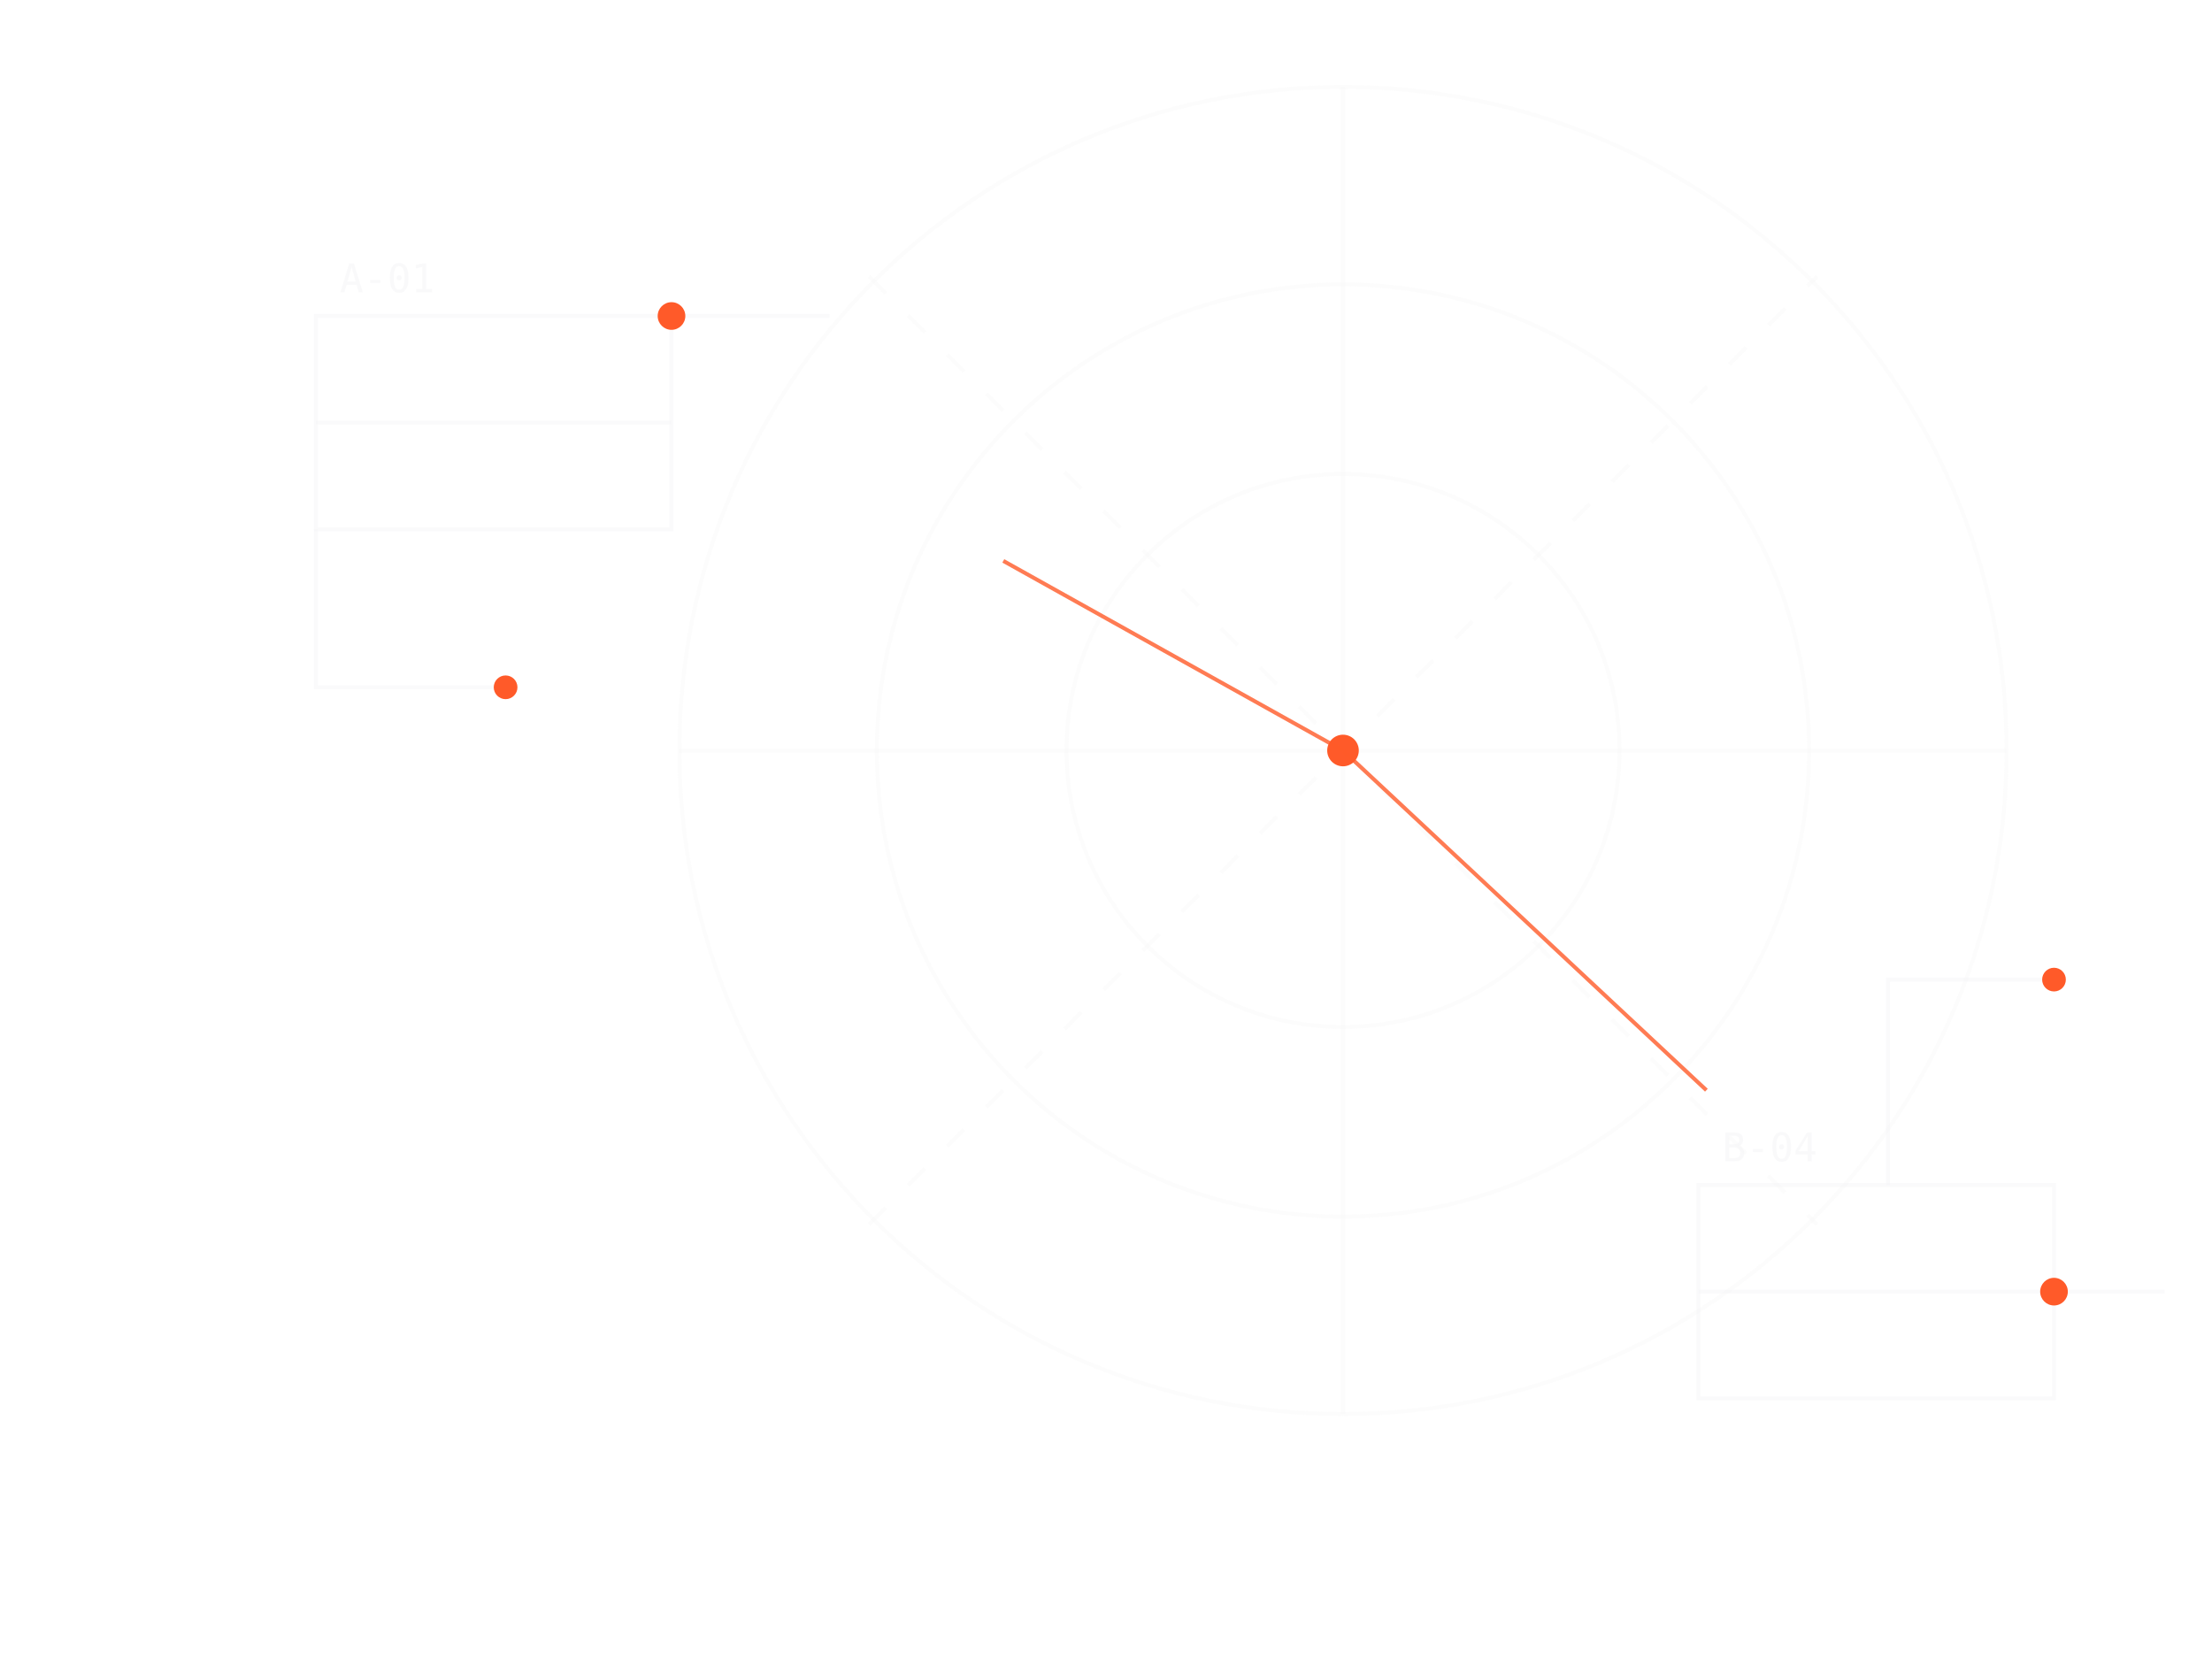
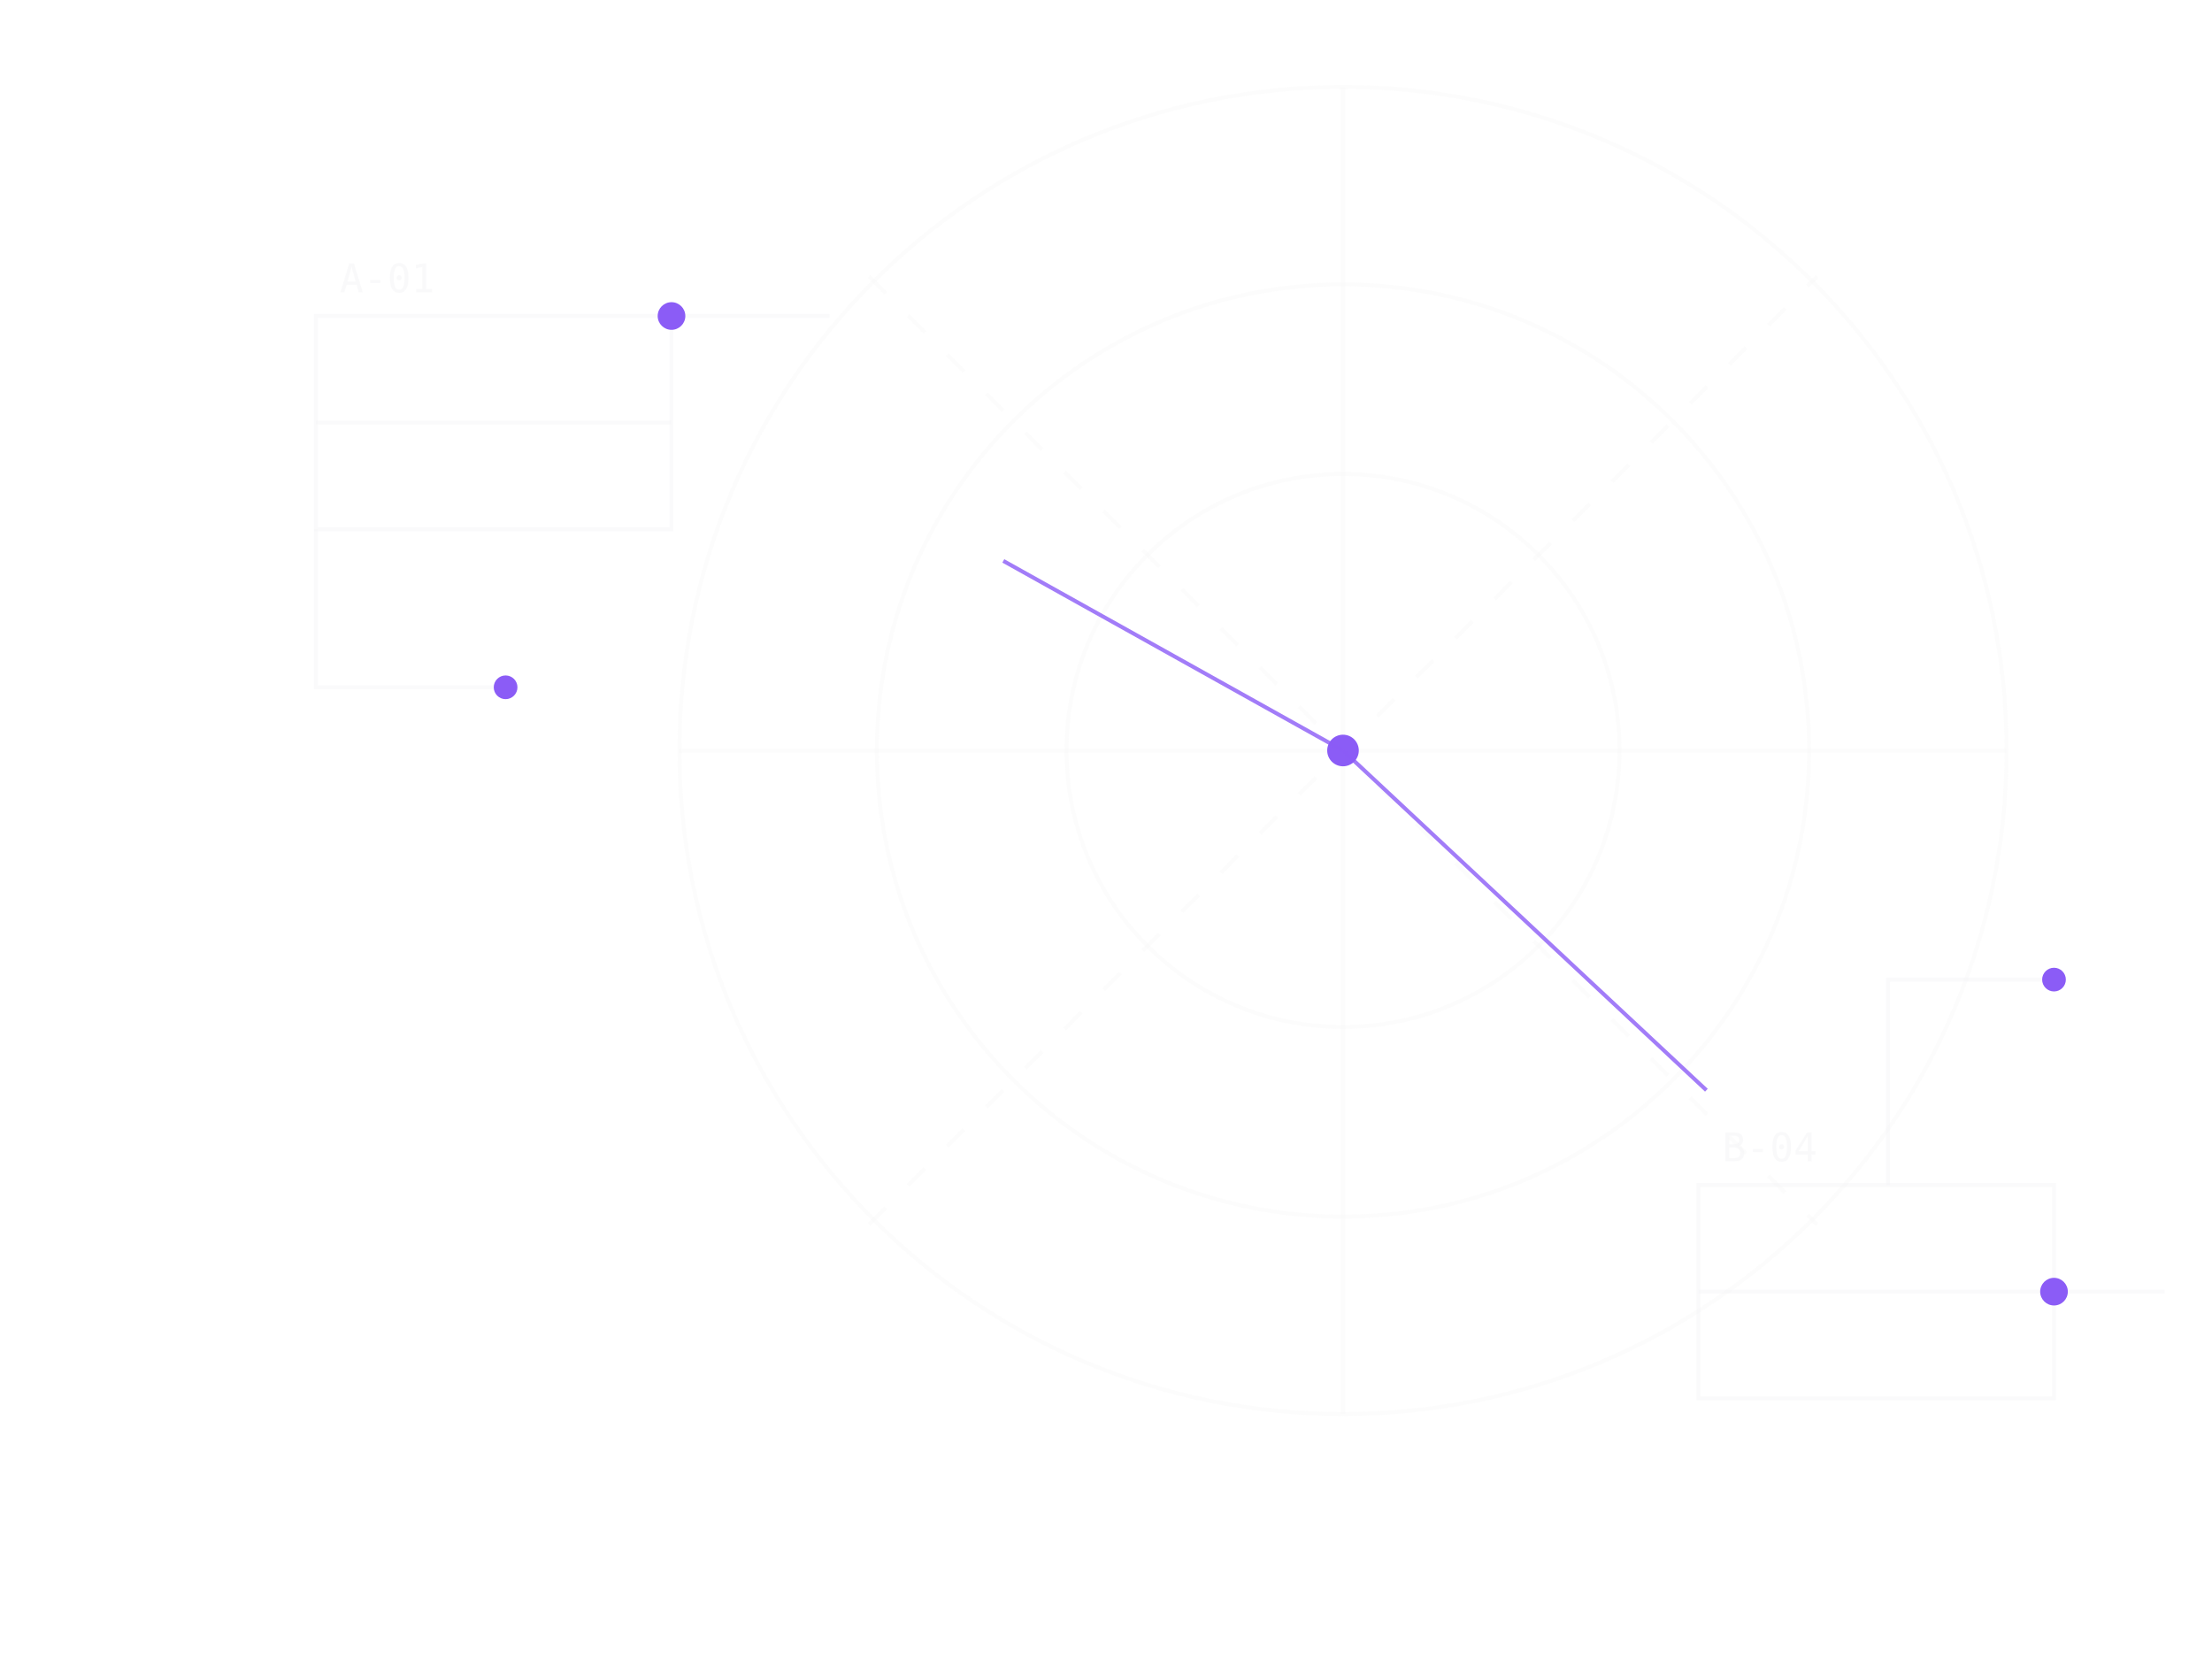
<svg xmlns="http://www.w3.org/2000/svg" viewBox="0 0 560 420" fill="none">
  <g stroke="#F5F5F7" stroke-opacity="0.35">
    <circle cx="340" cy="190" r="70" />
    <circle cx="340" cy="190" r="118" />
    <circle cx="340" cy="190" r="168" />
    <path d="M172 190h336M340 22v336" />
    <path d="M220 70l240 240M220 310l240-240" stroke-dasharray="6 8" />
  </g>
  <g stroke="#F5F5F7" stroke-opacity="0.45" fill="none">
    <path d="M80 80h90v54H80z" />
    <path d="M80 107h90" />
    <path d="M430 300h90v54h-90z" />
    <path d="M430 327h90" />
    <path d="M170 80h40M520 327h28" />
    <path d="M80 134v40h48" />
    <path d="M478 300V248h42" />
  </g>
-   <g fill="#FF5A29">
+   <g fill="#8B5CF6">
    <circle cx="340" cy="190" r="4" />
    <circle cx="170" cy="80" r="3.5" />
    <circle cx="520" cy="327" r="3.5" />
    <circle cx="128" cy="174" r="3" />
    <circle cx="520" cy="248" r="3" />
  </g>
-   <g stroke="#FF5A29" stroke-opacity="0.8">
+   <g stroke="#8B5CF6" stroke-opacity="0.8">
    <path d="M340 190l-86-48" />
    <path d="M340 190l92 86" />
  </g>
  <g fill="#F5F5F7" fill-opacity="0.5" font-family="ui-monospace, monospace" font-size="10">
    <text x="86" y="74">A-01</text>
    <text x="436" y="294">B-04</text>
  </g>
</svg>
